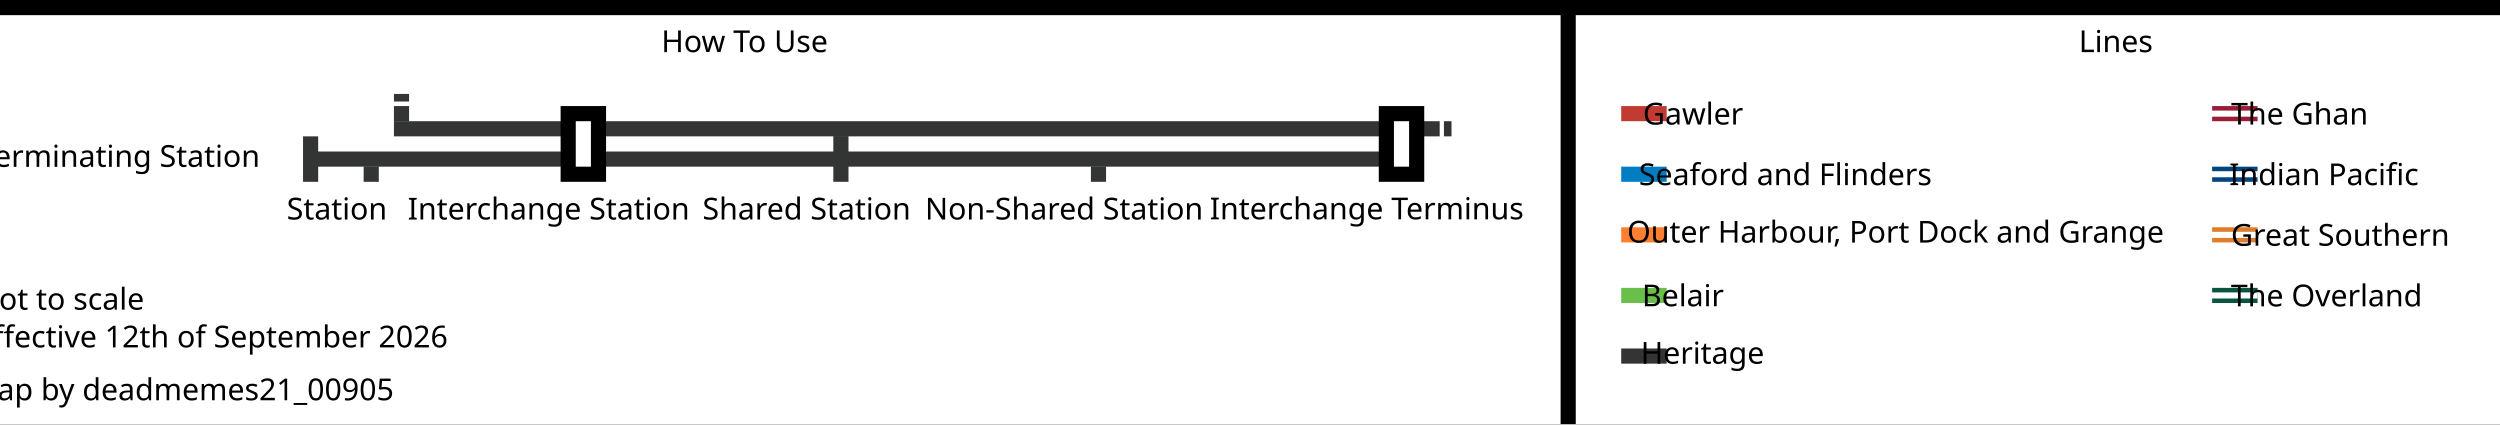
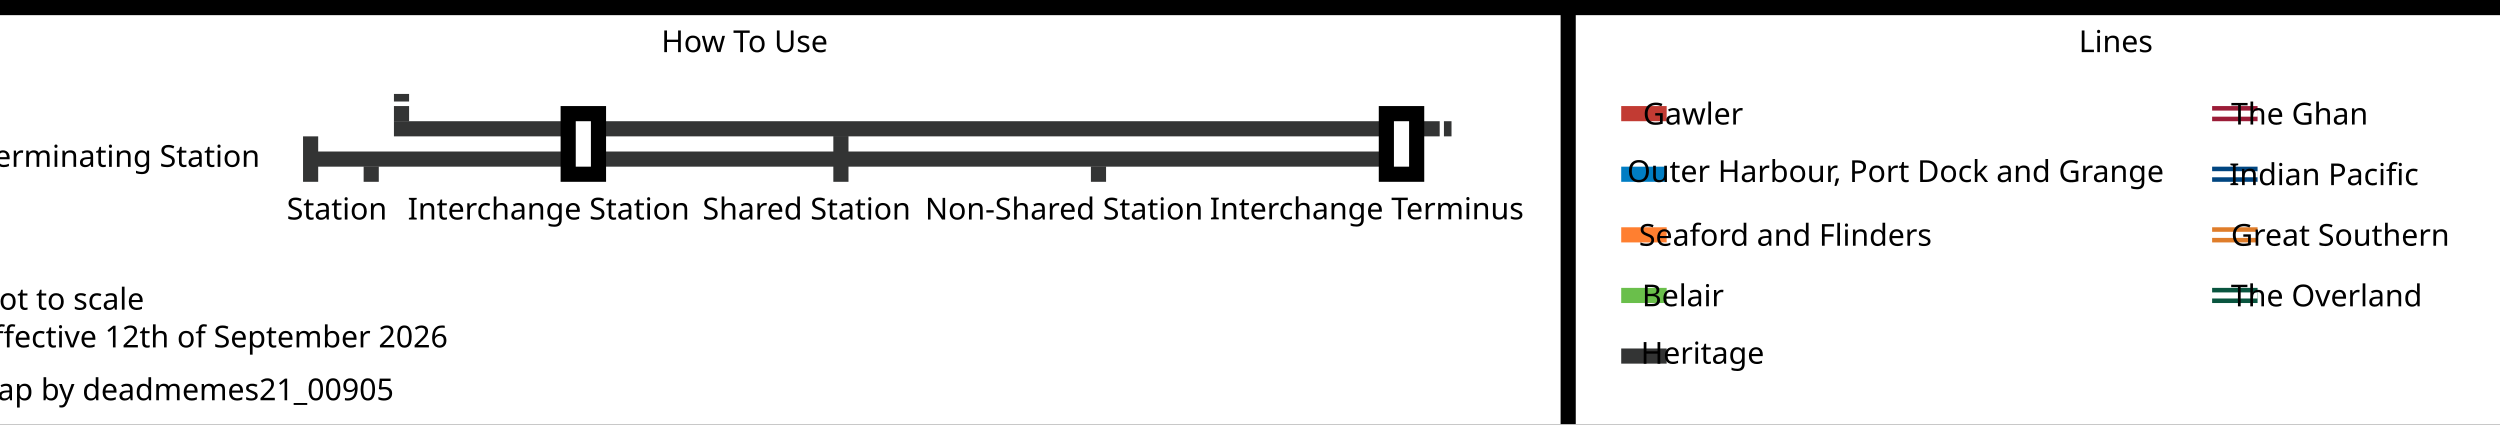
<svg xmlns="http://www.w3.org/2000/svg" width="8250" height="1400" viewBox="0 0 2182.813 370.417" version="1.1" id="svg5" xml:space="preserve">
  <defs id="defs2" />
  <g id="layer1" transform="translate(3333.75,1957.917)">
    <g id="g411" transform="matrix(1,0,0,0.6153846,0,-747.9568)">
      <rect style="display:inline;fill:#000000;fill-opacity:1;stroke-width:538.777;stroke-linecap:square" id="rect398" width="1362.604" height="580.43" x="-3333.75" y="-1944.688" />
      <rect style="display:inline;fill:#000000;fill-opacity:1;stroke-width:414.625;stroke-linecap:square" id="rect413" width="806.979" height="580.43" x="-1957.917" y="-1944.688" />
    </g>
    <rect style="fill:#ffffff;fill-opacity:1;stroke-width:1557.98;stroke-linecap:square" id="rect593-5" width="2182.812" height="370.417" x="-3333.75" y="-1957.917" />
    <g id="g2342-4" style="display:inline" transform="matrix(0.1,0,0,0.08714097,-3320.521,-1949.929)">
      <rect style="fill:#000000;fill-opacity:1;stroke-width:446.287;stroke-linecap:square" id="rect2331-0" width="132.292" height="4101.998" x="13493.75" y="57.116" />
      <rect style="fill:#000000;fill-opacity:1;stroke-width:1102.84;stroke-linecap:square" id="rect9896-8" width="21828.125" height="151.813" x="-132.292" y="-91.661" />
    </g>
    <g id="g7930" transform="matrix(0.1,0,0,0.1183432,-2394.214,-1944.688)">
      <g id="g7933" transform="translate(0,223.5726)">
        <g id="g8011" transform="matrix(6,0,0,1,-109302.03,-10843.285)" style="display:inline">
          <rect style="fill:#09553f;fill-opacity:1;stroke:none;stroke-width:0.963;stroke-linecap:square;stroke-dasharray:none;stroke-opacity:1" id="rect8003" width="6.615" height="12.404" x="-1346.729" y="-181.101" transform="matrix(10,0,0,9.011836,33337.5,14263.924)" />
          <rect style="fill:#ffffff;fill-opacity:1;stroke:none;stroke-width:5.802;stroke-linecap:square;stroke-dasharray:none;stroke-opacity:1" id="rect8005" width="66.587" height="44.715" x="19869.768" y="12665.404" />
        </g>
        <g id="g7978" transform="matrix(0,-0.845,1.183432,0,-8294.689,13749.735)" style="display:inline">
          <rect style="fill:#df7d2a;fill-opacity:1;stroke:none;stroke-width:22.396;stroke-linecap:square;stroke-dasharray:none;stroke-opacity:1" id="rect7970" width="132.292" height="335.359" x="14552.081" y="15390.761" />
          <rect style="fill:#ffffff;fill-opacity:1;stroke:none;stroke-width:14.259;stroke-linecap:square;stroke-dasharray:none;stroke-opacity:1" id="rect7972" width="52.917" height="339.831" x="14591.769" y="15388.524" />
        </g>
        <g id="g7990" transform="translate(-20505.21,-10955.073)" style="display:inline">
          <rect style="fill:#004580;fill-opacity:1;stroke:none;stroke-width:22.396;stroke-linecap:square;stroke-dasharray:none;stroke-opacity:1" id="rect7980" width="396.875" height="111.786" x="30424.439" y="11849.365" />
          <rect style="fill:#ffffff;fill-opacity:1;stroke:none;stroke-width:14.259;stroke-linecap:square;stroke-dasharray:none;stroke-opacity:1" id="rect7982" width="402.167" height="44.715" x="30421.793" y="11882.901" />
        </g>
        <g id="g8000" transform="matrix(0,-0.845,1.183432,0,-29633.334,35436.31)" style="display:inline">
          <rect style="fill:#9b1c37;fill-opacity:1;stroke:none;stroke-width:22.396;stroke-linecap:square;stroke-dasharray:none;stroke-opacity:1" id="rect7992" width="132.292" height="335.359" x="41275" y="33421.918" />
          <rect style="fill:#ffffff;fill-opacity:1;stroke:none;stroke-width:14.259;stroke-linecap:square;stroke-dasharray:none;stroke-opacity:1" id="rect7994" width="52.917" height="339.831" x="41314.688" y="33419.68" />
        </g>
        <rect style="fill:#333434;fill-opacity:1;stroke:none;stroke-width:22.396;stroke-linecap:square;stroke-dasharray:none;stroke-opacity:1" id="rect10348" width="111.786" height="396.875" x="-2347.515" y="4759.852" transform="rotate(-90)" />
        <rect style="fill:#6abf4b;fill-opacity:1;stroke:none;stroke-width:22.396;stroke-linecap:square;stroke-dasharray:none;stroke-opacity:1" id="rect7958" width="396.875" height="111.786" x="4759.852" y="1788.583" />
        <rect style="fill:#ff7f30;fill-opacity:1;stroke:none;stroke-width:22.396;stroke-linecap:square;stroke-dasharray:none;stroke-opacity:1" id="rect7955" width="396.875" height="111.786" x="-5156.727" y="1341.438" transform="scale(-1,1)" />
        <rect style="display:inline;fill:#007dc3;fill-opacity:1;stroke:none;stroke-width:22.396;stroke-linecap:square;stroke-dasharray:none;stroke-opacity:1" id="rect7951" width="396.875" height="111.786" x="-5156.727" y="894.292" transform="scale(-1,1)" />
        <rect style="fill:#c23b33;fill-opacity:1;stroke:none;stroke-width:22.396;stroke-linecap:square;stroke-dasharray:none;stroke-opacity:1" id="rect7926" width="111.786" height="396.875" x="447.146" y="4759.852" transform="matrix(0,1,1,0,0,0)" />
      </g>
      <g id="g9528" transform="translate(-2.647851,223.5726)">
        <text xml:space="preserve" style="font-size:243.215px;font-family:'Book Antiqua';-inkscape-font-specification:'Book Antiqua';text-align:center;text-anchor:middle;display:inline;fill:#00a8e4;fill-opacity:1;stroke:none;stroke-width:164.781;stroke-linecap:square;stroke-dasharray:none;stroke-opacity:1" x="10323.758" y="2094.083" id="text9520-4-3" transform="scale(1.087857,0.9192388)">
          <tspan style="font-style:normal;font-variant:normal;font-weight:normal;font-stretch:normal;font-size:243.215px;font-family:'Network Sans 2019';-inkscape-font-specification:'Network Sans 2019, ';fill:#000000;fill-opacity:1;stroke-width:164.781" x="10323.758" y="2094.083" id="tspan9563-6">The Overland</tspan>
        </text>
        <text xml:space="preserve" style="font-size:243.215px;font-family:'Book Antiqua';-inkscape-font-specification:'Book Antiqua';text-align:center;text-anchor:middle;display:inline;fill:#00a8e4;fill-opacity:1;stroke:none;stroke-width:164.781;stroke-linecap:square;stroke-dasharray:none;stroke-opacity:1" x="10433.69" y="1607.652" id="text9520-4-3-2" transform="scale(1.087857,0.9192388)">
          <tspan style="font-style:normal;font-variant:normal;font-weight:normal;font-stretch:normal;font-size:243.215px;font-family:'Network Sans 2019';-inkscape-font-specification:'Network Sans 2019, ';fill:#000000;fill-opacity:1;stroke-width:164.781" x="10433.69" y="1607.652" id="tspan9563-6-7">Great Southern</tspan>
        </text>
        <text xml:space="preserve" style="font-size:243.215px;font-family:'Book Antiqua';-inkscape-font-specification:'Book Antiqua';text-align:center;text-anchor:middle;display:inline;fill:#00a8e4;fill-opacity:1;stroke:none;stroke-width:164.781;stroke-linecap:square;stroke-dasharray:none;stroke-opacity:1" x="10302.72" y="1121.222" id="text9520-4-3-2-8-4" transform="scale(1.087857,0.9192388)">
          <tspan style="font-style:normal;font-variant:normal;font-weight:normal;font-stretch:normal;font-size:243.215px;font-family:'Network Sans 2019';-inkscape-font-specification:'Network Sans 2019, ';fill:#000000;fill-opacity:1;stroke-width:164.781" x="10302.72" y="1121.222" id="tspan9563-6-7-8-5">Indian Pacific</tspan>
        </text>
        <text xml:space="preserve" style="font-size:243.215px;font-family:'Book Antiqua';-inkscape-font-specification:'Book Antiqua';text-align:center;text-anchor:middle;display:inline;fill:#00a8e4;fill-opacity:1;stroke:none;stroke-width:164.781;stroke-linecap:square;stroke-dasharray:none;stroke-opacity:1" x="10107.297" y="634.791" id="text9520-4-3-2-8-4-5" transform="scale(1.087857,0.9192388)">
          <tspan style="font-style:normal;font-variant:normal;font-weight:normal;font-stretch:normal;font-size:243.215px;font-family:'Network Sans 2019';-inkscape-font-specification:'Network Sans 2019, ';fill:#000000;fill-opacity:1;stroke-width:164.781" x="10107.297" y="634.791" id="tspan9563-6-7-8-5-0">The Ghan</tspan>
        </text>
        <text xml:space="preserve" style="font-size:243.215px;font-family:'Book Antiqua';-inkscape-font-specification:'Book Antiqua';text-align:center;text-anchor:middle;fill:#00a8e4;fill-opacity:1;stroke:none;stroke-width:164.781;stroke-linecap:square;stroke-dasharray:none;stroke-opacity:1" x="5315.226" y="2554.489" id="text11337" transform="matrix(1.087857,0,0,0.9192388,-9.1592101e-5,-8.2366074e-6)">
          <tspan style="font-style:normal;font-variant:normal;font-weight:normal;font-stretch:normal;font-size:243.215px;font-family:'Network Sans 2019';-inkscape-font-specification:'Network Sans 2019, ';fill:#000000;fill-opacity:1;stroke-width:164.781" x="5315.226" y="2554.489" id="tspan11335">Heritage</tspan>
        </text>
        <text xml:space="preserve" style="font-size:243.215px;font-family:'Book Antiqua';-inkscape-font-specification:'Book Antiqua';text-align:center;text-anchor:middle;fill:#00a8e4;fill-opacity:1;stroke:none;stroke-width:164.781;stroke-linecap:square;stroke-dasharray:none;stroke-opacity:1" x="5158.109" y="2093.353" id="text9520-4-3-2-8-4-5-2-3-5" transform="scale(1.087857,0.9192388)">
          <tspan style="font-style:normal;font-variant:normal;font-weight:normal;font-stretch:normal;font-size:243.215px;font-family:'Network Sans 2019';-inkscape-font-specification:'Network Sans 2019, ';fill:#000000;fill-opacity:1;stroke-width:164.781" x="5158.109" y="2093.353" id="tspan9563-6-7-8-5-0-6-2-9">Belair</tspan>
        </text>
-         <text xml:space="preserve" style="font-size:243.215px;font-family:'Book Antiqua';-inkscape-font-specification:'Book Antiqua';text-align:center;text-anchor:middle;fill:#00a8e4;fill-opacity:1;stroke:none;stroke-width:164.781;stroke-linecap:square;stroke-dasharray:none;stroke-opacity:1" x="6864.141" y="1582.359" id="text9520-4" transform="scale(1.087857,0.9192388)">
-           <tspan style="font-style:normal;font-variant:normal;font-weight:normal;font-stretch:normal;font-size:243.215px;font-family:'Network Sans 2019';-inkscape-font-specification:'Network Sans 2019, ';fill:#000000;fill-opacity:1;stroke-width:164.781" x="6864.141" y="1582.359" id="tspan9563">Outer Harbour, Port Dock and Grange</tspan>
+         <text xml:space="preserve" style="font-size:243.215px;font-family:'Book Antiqua';-inkscape-font-specification:'Book Antiqua';text-align:center;text-anchor:middle;fill:#00a8e4;fill-opacity:1;stroke:none;stroke-width:164.781;stroke-linecap:square;stroke-dasharray:none;stroke-opacity:1" x="5979.932" y="1607.652" id="text9520" transform="scale(1.087857,0.9192388)">
+           <tspan style="font-style:normal;font-variant:normal;font-weight:normal;font-stretch:normal;font-size:243.215px;font-family:'Network Sans 2019';-inkscape-font-specification:'Network Sans 2019, ';fill:#000000;fill-opacity:1;stroke-width:164.781" x="5979.932" y="1607.652" id="tspan9518">Seaford and Flinders</tspan>
        </text>
-         <text xml:space="preserve" style="font-size:243.215px;font-family:'Book Antiqua';-inkscape-font-specification:'Book Antiqua';text-align:center;text-anchor:middle;fill:#00a8e4;fill-opacity:1;stroke:none;stroke-width:164.781;stroke-linecap:square;stroke-dasharray:none;stroke-opacity:1" x="5979.932" y="1121.221" id="text9520" transform="scale(1.087857,0.9192388)">
-           <tspan style="font-style:normal;font-variant:normal;font-weight:normal;font-stretch:normal;font-size:243.215px;font-family:'Network Sans 2019';-inkscape-font-specification:'Network Sans 2019, ';fill:#000000;fill-opacity:1;stroke-width:164.781" x="5979.932" y="1121.221" id="tspan9518">Seaford and Flinders</tspan>
+         <text xml:space="preserve" style="font-size:243.215px;font-family:'Book Antiqua';-inkscape-font-specification:'Book Antiqua';text-align:center;text-anchor:middle;fill:#00a8e4;fill-opacity:1;stroke:none;stroke-width:164.781;stroke-linecap:square;stroke-dasharray:none;stroke-opacity:1" x="6864.141" y="1095.929" id="text9520-4" transform="matrix(1.087857,0,0,0.9192388,-8.7151459e-5,-8.0780574e-6)">
+           <tspan style="font-style:normal;font-variant:normal;font-weight:normal;font-stretch:normal;font-size:243.215px;font-family:'Network Sans 2019';-inkscape-font-specification:'Network Sans 2019, ';fill:#000000;fill-opacity:1;stroke-width:164.781" x="6864.141" y="1095.929" id="tspan9563">Outer Harbour, Port Dock and Grange</tspan>
        </text>
        <text xml:space="preserve" style="font-size:243.215px;font-family:'Book Antiqua';-inkscape-font-specification:'Book Antiqua';text-align:center;text-anchor:middle;fill:#00a8e4;fill-opacity:1;stroke:none;stroke-width:164.781;stroke-linecap:square;stroke-dasharray:none;stroke-opacity:1" x="5238.978" y="634.791" id="text9532" transform="scale(1.087857,0.9192388)">
          <tspan style="font-style:normal;font-variant:normal;font-weight:normal;font-stretch:normal;font-size:243.215px;font-family:'Network Sans 2019';-inkscape-font-specification:'Network Sans 2019, ';fill:#000000;fill-opacity:1;stroke-width:164.781" x="5238.978" y="634.791" id="tspan9530">Gawler</tspan>
        </text>
      </g>
      <g id="g9801">
        <text xml:space="preserve" style="font-size:243.215px;font-family:'Book Antiqua';-inkscape-font-specification:'Book Antiqua';text-align:center;text-anchor:middle;fill:#00a8e4;fill-opacity:1;stroke:none;stroke-width:164.781;stroke-linecap:square;stroke-dasharray:none;stroke-opacity:1" x="8629.884" y="296.722" id="text9793" transform="scale(1.087857,0.9192388)">
          <tspan style="font-style:normal;font-variant:normal;font-weight:normal;font-stretch:normal;font-size:243.215px;font-family:'Network Sans 2019';-inkscape-font-specification:'Network Sans 2019, ';fill:#000000;fill-opacity:1;stroke-width:164.781" x="8629.884" y="296.722" id="tspan9791">Lines</tspan>
        </text>
      </g>
    </g>
    <g id="g2513-3" transform="matrix(0.1,0,0,0.1183432,-3161.771,-1865.313)">
      <g id="g2524-2" transform="matrix(0,-0.845,1.183432,0,529.1663,1565.01)">
        <g id="g4827-8" transform="translate(264.5833,561.168)">
          <rect style="fill:#333434;fill-opacity:1;stroke-width:612.065;stroke-linecap:square" id="rect2344-6" width="132.292" height="7715.502" x="1322.917" y="444.91" />
          <rect style="fill:#333434;fill-opacity:1;stroke-width:74.407;stroke-linecap:square" id="rect4833-7" width="134.938" height="111.786" x="1452.562" y="444.91" />
          <rect style="fill:#333434;fill-opacity:1;stroke-width:52.095;stroke-linecap:square" id="rect4835-1" width="66.146" height="111.786" x="1627.188" y="444.91" />
          <rect style="fill:#333434;fill-opacity:1;stroke-width:52.095;stroke-linecap:square" id="rect4926-9" width="55.893" height="132.292" x="-8247.605" y="1322.917" transform="rotate(-90)" />
        </g>
        <g id="g4831-0">
          <rect style="fill:#333434;fill-opacity:1;stroke-width:616.573;stroke-linecap:square" id="rect4829-0" width="132.292" height="7829.524" x="1322.917" y="444.91" />
        </g>
      </g>
      <g id="g2528-0" transform="matrix(0,-0.845,1.183432,0,529.1663,1565.01)">
        <g id="g4907-3" transform="matrix(0,-8.45,10,0,-529.1667,10507.927)" style="display:inline">
          <rect style="fill:#000000;fill-opacity:1;stroke:none;stroke-width:111.754;stroke-linecap:square;stroke-dasharray:none;stroke-opacity:1" id="rect4903-2" width="39.688" height="66.146" x="224.896" y="171.979" />
          <rect style="fill:#ffffff;fill-opacity:1;stroke:none;stroke-width:49.978;stroke-linecap:square;stroke-dasharray:none;stroke-opacity:1" id="rect4905-0" width="13.229" height="39.688" x="238.125" y="185.208" />
        </g>
        <rect style="display:inline;fill:#333434;fill-opacity:1;stroke-width:74.407;stroke-linecap:square" id="rect4871-8" width="134.938" height="111.786" x="1190.625" y="6148.256" />
        <rect style="display:inline;fill:#333434;fill-opacity:1;stroke-width:128.031;stroke-linecap:square" id="rect4846-9" width="399.521" height="111.786" x="1190.625" y="4247.886" />
        <g id="g4818-9" transform="matrix(0,-8.45,10,0,-529.1667,4471.459)" style="display:inline">
          <rect style="fill:#000000;fill-opacity:1;stroke:none;stroke-width:111.754;stroke-linecap:square;stroke-dasharray:none;stroke-opacity:1" id="rect4814-9" width="39.688" height="66.146" x="224.896" y="171.979" />
          <rect style="fill:#ffffff;fill-opacity:1;stroke:none;stroke-width:49.978;stroke-linecap:square;stroke-dasharray:none;stroke-opacity:1" id="rect4816-0" width="13.229" height="39.688" x="238.125" y="185.208" />
        </g>
        <rect style="fill:#333434;fill-opacity:1;stroke-width:74.406;stroke-linecap:square" id="rect2505-5" width="134.938" height="111.786" x="1190.625" y="782.505" />
        <rect style="fill:#333434;fill-opacity:1;stroke-width:127.606;stroke-linecap:square" id="rect2455-8" width="396.875" height="111.786" x="1190.625" y="335.359" />
      </g>
      <g id="g2517-9" transform="matrix(0,-0.845,1.183432,0,539.8839,1565.01)">
        <text xml:space="preserve" style="font-size:243.215px;font-family:'Book Antiqua';-inkscape-font-specification:'Book Antiqua';text-align:center;text-anchor:middle;fill:#00a8e4;fill-opacity:1;stroke:none;stroke-width:164.781;stroke-linecap:square;stroke-dasharray:none;stroke-opacity:1" x="9177.119" y="-793.492" id="text2349-9" transform="matrix(0,0.9192389,-1.087857,0,0,0)">
          <tspan style="font-style:normal;font-variant:normal;font-weight:normal;font-stretch:normal;font-size:243.215px;font-family:'Network Sans 2019';-inkscape-font-specification:'Network Sans 2019, ';fill:#000000;fill-opacity:1;stroke-width:164.781" x="9177.119" y="-793.492" id="tspan2347-0">Interchange Terminus</tspan>
        </text>
        <text xml:space="preserve" style="font-size:243.215px;font-family:'Book Antiqua';-inkscape-font-specification:'Book Antiqua';text-align:center;text-anchor:middle;fill:#00a8e4;fill-opacity:1;stroke:none;stroke-width:164.781;stroke-linecap:square;stroke-dasharray:none;stroke-opacity:1" x="6748.007" y="-792.032" id="text4855-3-1" transform="matrix(0,0.9192389,-1.087857,0,0,0)">
          <tspan style="font-style:normal;font-variant:normal;font-weight:normal;font-stretch:normal;font-size:243.215px;font-family:'Network Sans 2019';-inkscape-font-specification:'Network Sans 2019, ';fill:#000000;fill-opacity:1;stroke-width:164.781" x="6748.007" y="-792.032" id="tspan4853-0-7">Non-Shared Station</tspan>
        </text>
        <text xml:space="preserve" style="font-size:243.215px;font-family:'Book Antiqua';-inkscape-font-specification:'Book Antiqua';text-align:center;text-anchor:middle;fill:#00a8e4;fill-opacity:1;stroke:none;stroke-width:164.781;stroke-linecap:square;stroke-dasharray:none;stroke-opacity:1" x="4681.286" y="-792.032" id="text4855-32" transform="matrix(0,0.9192389,-1.087857,0,0,0)">
          <tspan style="font-style:normal;font-variant:normal;font-weight:normal;font-stretch:normal;font-size:243.215px;font-family:'Network Sans 2019';-inkscape-font-specification:'Network Sans 2019, ';fill:#000000;fill-opacity:1;stroke-width:164.781" x="4681.286" y="-792.032" id="tspan4853-1">Shared Station</tspan>
        </text>
        <text xml:space="preserve" style="font-size:243.215px;font-family:'Book Antiqua';-inkscape-font-specification:'Book Antiqua';text-align:center;text-anchor:middle;fill:#00a8e4;fill-opacity:1;stroke:none;stroke-width:164.781;stroke-linecap:square;stroke-dasharray:none;stroke-opacity:1" x="2610.916" y="-792.032" id="text4914-2" transform="matrix(0,0.9192389,-1.087857,0,0,0)">
          <tspan style="font-style:normal;font-variant:normal;font-weight:normal;font-stretch:normal;font-size:243.215px;font-family:'Network Sans 2019';-inkscape-font-specification:'Network Sans 2019, ';fill:#000000;fill-opacity:1;stroke-width:164.781" x="2610.916" y="-792.032" id="tspan4912-5">Interchange Station</tspan>
        </text>
        <text xml:space="preserve" style="font-size:243.215px;font-family:'Book Antiqua';-inkscape-font-specification:'Book Antiqua';text-align:center;text-anchor:middle;fill:#00a8e4;fill-opacity:1;stroke:none;stroke-width:164.781;stroke-linecap:square;stroke-dasharray:none;stroke-opacity:1" x="911.449" y="-792.032" id="text4842-1" transform="matrix(0,0.9192389,-1.087857,0,0,0)">
          <tspan style="font-style:normal;font-variant:normal;font-weight:normal;font-stretch:normal;font-size:243.215px;font-family:'Network Sans 2019';-inkscape-font-specification:'Network Sans 2019, ';fill:#000000;fill-opacity:1;stroke-width:164.781" x="911.449" y="-792.032" id="tspan4840-9">Station</tspan>
        </text>
        <text xml:space="preserve" style="font-size:243.215px;font-family:'Book Antiqua';-inkscape-font-specification:'Book Antiqua';text-align:center;text-anchor:middle;fill:#00a8e4;fill-opacity:1;stroke:none;stroke-width:164.781;stroke-linecap:square;stroke-dasharray:none;stroke-opacity:1" x="-832.161" y="-1214.617" id="text4710-8" transform="matrix(0,0.9192389,-1.087857,0,0,0)">
          <tspan style="font-style:normal;font-variant:normal;font-weight:normal;font-stretch:normal;font-size:243.215px;font-family:'Network Sans 2019';-inkscape-font-specification:'Network Sans 2019, ';fill:#000000;fill-opacity:1;stroke-width:164.781" x="-832.161" y="-1214.617" id="tspan4708-2">Terminating Station</tspan>
        </text>
      </g>
      <g id="g6411-9" transform="translate(-1587.5,-111.7865)">
        <text xml:space="preserve" style="font-size:243.215px;font-family:'Book Antiqua';-inkscape-font-specification:'Book Antiqua';text-align:center;text-anchor:middle;fill:#00a8e4;fill-opacity:1;stroke:none;stroke-width:164.781;stroke-linecap:square;stroke-dasharray:none;stroke-opacity:1" x="1622.972" y="2482.74" id="text6419-4" transform="scale(1.087857,0.9192388)">
          <tspan style="font-style:normal;font-variant:normal;font-weight:normal;font-stretch:normal;font-size:243.215px;font-family:'Network Sans 2019';-inkscape-font-specification:'Network Sans 2019, ';fill:#000000;fill-opacity:1;stroke-width:164.781" x="1622.972" y="2482.74" id="tspan6423-5">Map by deadmemes21_00905</tspan>
        </text>
        <text xml:space="preserve" style="font-size:243.215px;font-family:'Book Antiqua';-inkscape-font-specification:'Book Antiqua';text-align:center;text-anchor:middle;fill:#00a8e4;fill-opacity:1;stroke:none;stroke-width:164.781;stroke-linecap:square;stroke-dasharray:none;stroke-opacity:1" x="1865.093" y="2058.572" id="text1473" transform="scale(1.087856,0.9192393)">
          <tspan style="font-style:normal;font-variant:normal;font-weight:normal;font-stretch:normal;font-size:243.215px;font-family:'Network Sans 2019';-inkscape-font-specification:'Network Sans 2019, ';fill:#000000;fill-opacity:1;stroke-width:164.781" x="1865.093" y="2058.572" id="tspan1471">Effective 12th of September 2026</tspan>
        </text>
        <text xml:space="preserve" style="font-size:243.215px;font-family:'Book Antiqua';-inkscape-font-specification:'Book Antiqua';text-align:center;text-anchor:middle;fill:#00a8e4;fill-opacity:1;stroke:none;stroke-width:164.781;stroke-linecap:square;stroke-dasharray:none;stroke-opacity:1" x="645.006" y="1756.013" id="text6415-8" transform="scale(1.087857,0.9192388)">
          <tspan style="font-style:normal;font-variant:normal;font-weight:normal;font-stretch:normal;font-size:243.215px;font-family:'Network Sans 2019';-inkscape-font-specification:'Network Sans 2019, ';fill:#000000;fill-opacity:1;stroke-width:164.781" x="645.006" y="1756.013" id="tspan6413-5">Not to scale</tspan>
        </text>
        <text xml:space="preserve" style="font-size:243.215px;font-family:'Book Antiqua';-inkscape-font-specification:'Book Antiqua';text-align:center;text-anchor:middle;fill:#00a8e4;fill-opacity:1;stroke:none;stroke-width:164.781;stroke-linecap:square;stroke-dasharray:none;stroke-opacity:1" x="6139.361" y="-311.316" id="text7937-3" transform="scale(1.087857,0.9192388)">
          <tspan style="font-style:normal;font-variant:normal;font-weight:normal;font-stretch:normal;font-size:243.215px;font-family:'Network Sans 2019';-inkscape-font-specification:'Network Sans 2019, ';fill:#000000;fill-opacity:1;stroke-width:164.781" x="6139.361" y="-311.316" id="tspan7935-0">How To Use</tspan>
        </text>
      </g>
    </g>
  </g>
</svg>
